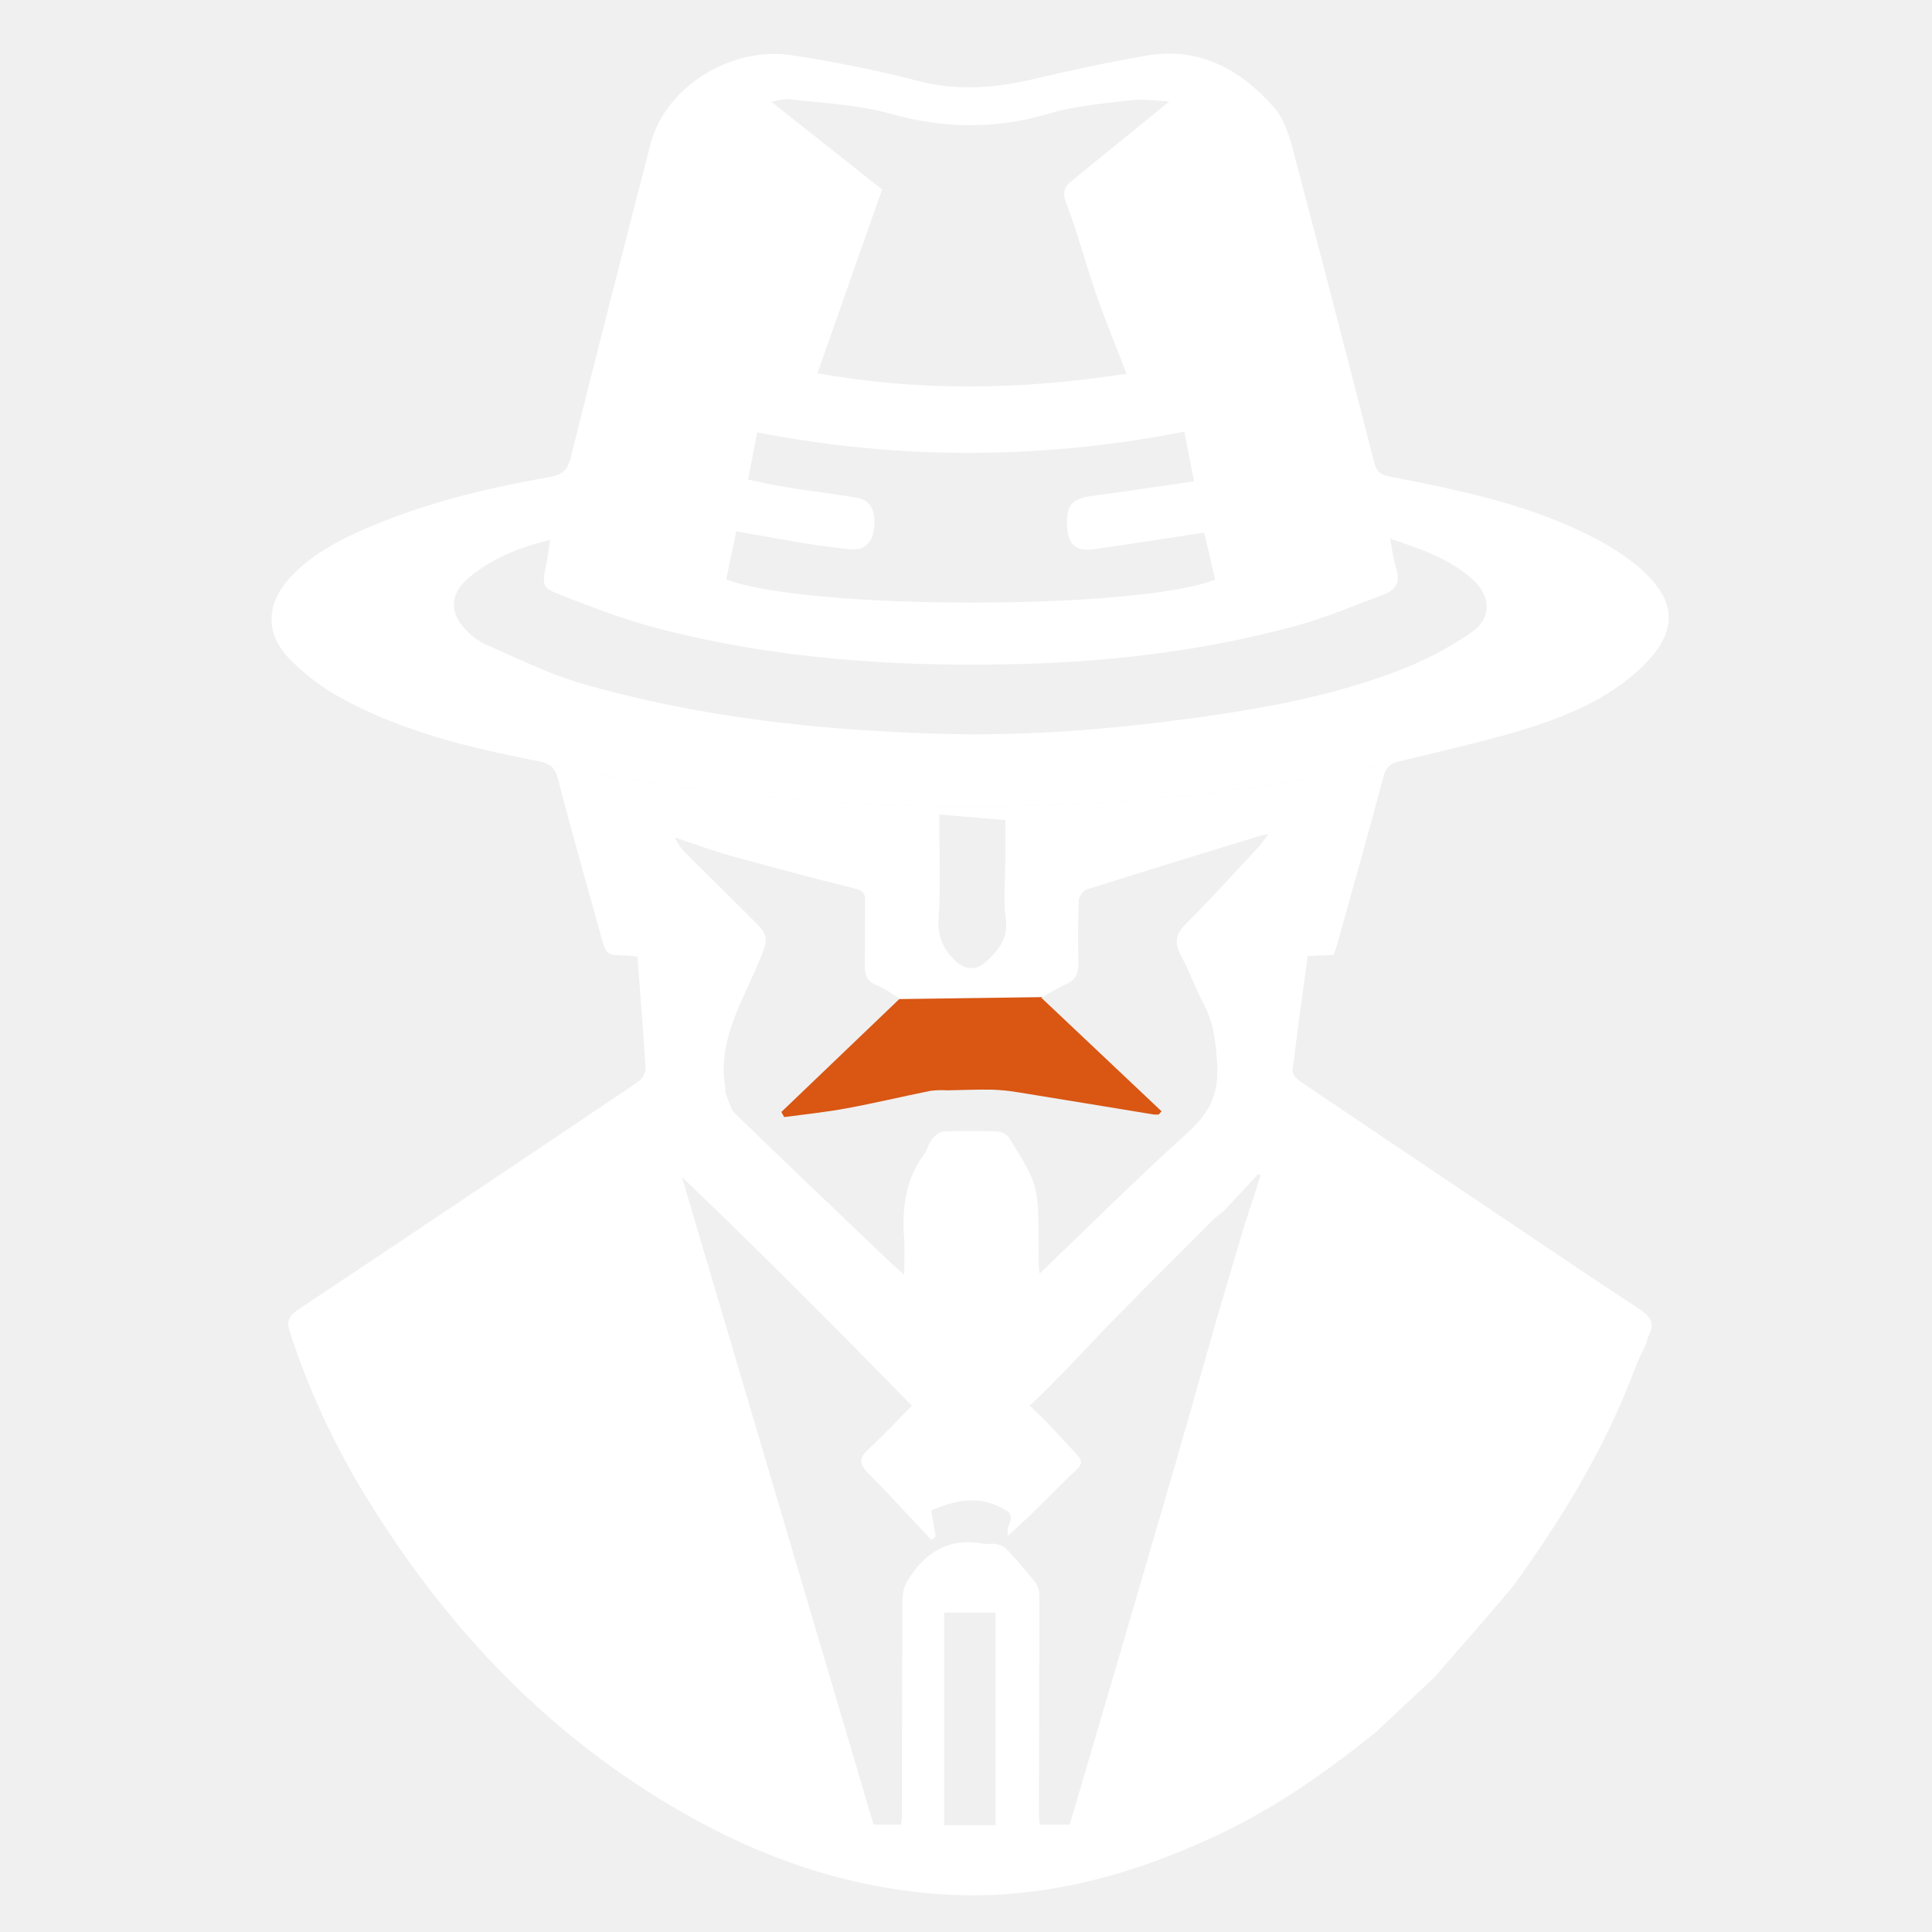
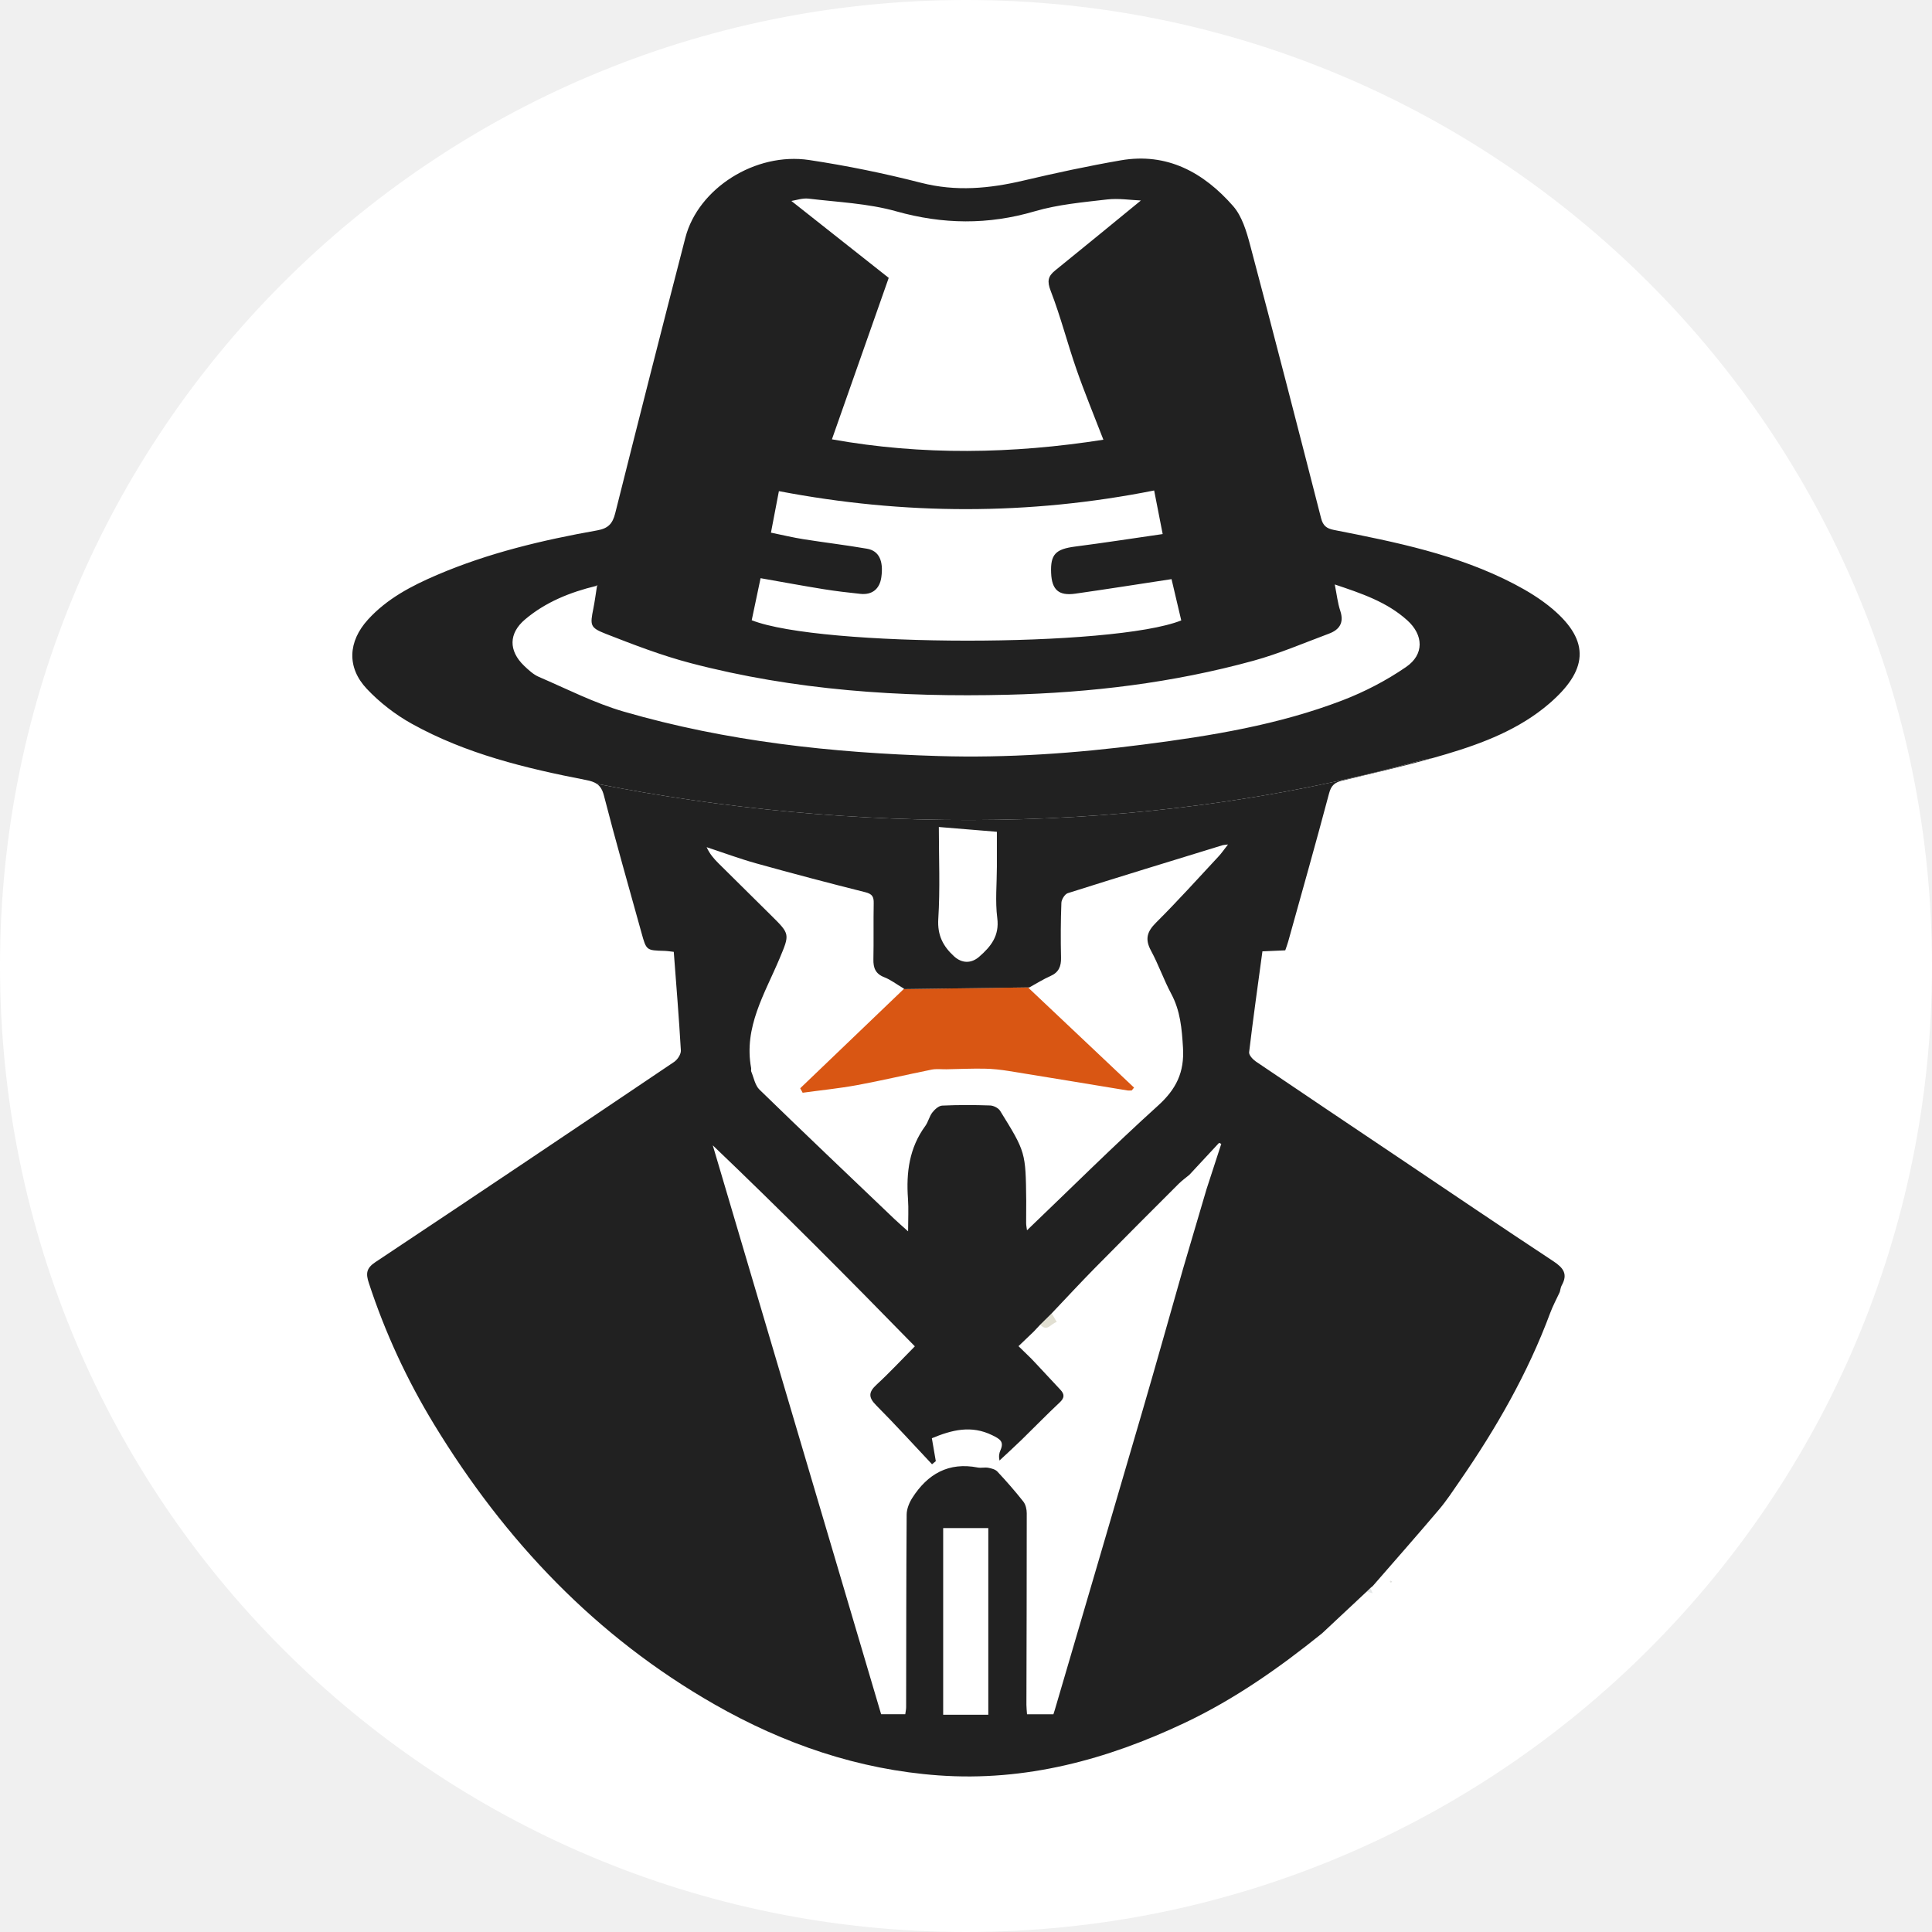
- <svg xmlns="http://www.w3.org/2000/svg" id="Layer_1" data-name="Layer 1" viewBox="0 0 700 700">
-   <defs>
-     <style>.cls-1{fill:#fff;}.cls-2{fill:#d95613;}</style>
-   </defs>
-   <path class="cls-1" d="M202.16,282.14c4.86,18.95,10.28,37.75,15.49,56.61,2,7.27,2,7.26,9.41,7.47,1.22,0,2.44.24,3.91.39,1,13.76,2.16,27.2,2.93,40.66.09,1.55-1.38,3.79-2.78,4.74q-61.5,41.46-123.22,82.58c-3.83,2.54-4,4.79-2.7,8.59a278.42,278.42,0,0,0,27,58.43C161.32,589.47,198.83,629.07,247.8,657c28.63,16.35,59.29,26.89,92.38,29.28,35.87,2.58,69.37-6.47,101.47-21.64,20.57-9.72,39.07-22.71,56.73-36.95l18.38-17.2,1.55-1.5c.32-.28.65-.55,1-.82,9.12-10.5,18.34-20.94,27.33-31.56,3.18-3.76,5.9-7.93,8.7-12,14.93-21.62,27.93-44.27,37.11-69,1.11-3,2.65-5.82,4-8.72a13.12,13.12,0,0,1,.8-2.76c2.6-4.63.7-7.19-3.4-9.9-21.44-14.12-42.69-28.54-64-42.86q-29.39-19.72-58.72-39.52c-1.28-.87-3-2.68-2.82-3.86,1.64-13.83,3.59-27.62,5.49-41.6l9.42-.42c.41-1.23.87-2.4,1.21-3.61,5.67-20.36,11.44-40.68,16.86-61.11.89-3.35,2.37-4.56,5.52-5.32,12.43-3,24.91-5.84,37.21-9.28-2.5.46-5.1,1-7.85,1.79-113.1,30.94-233.49,29.27-337,8.82C200.57,278.23,201.53,279.69,202.16,282.14ZM360.7,661.29H342.09v-77H360.7Zm90-216.76L441,477.3c-5.54,19.42-11,38.87-16.63,58.26q-18,61.88-36.26,123.71c-.18.59-.38,1.17-.58,1.81H376.67c-.09-1.4-.25-2.64-.24-3.87.05-26.34.15-52.68.13-79a8.28,8.28,0,0,0-1.41-4.83c-3.37-4.28-7-8.39-10.69-12.38a7.24,7.24,0,0,0-3.79-1.57c-1.39-.26-2.92.17-4.31-.1-12-2.35-20.7,2.67-27,12.5a13.76,13.76,0,0,0-2.34,6.86c-.2,26.5-.17,53-.22,79.49a22.63,22.63,0,0,1-.36,2.91H316.5q-34.81-117.63-69.44-234.66c28,26.79,55.57,54.45,83.35,82.91C325,514.75,320,520.15,314.64,525.1c-3.36,3.09-3.47,5.25-.19,8.55,7.88,7.91,15.38,16.19,23,24.32l1.56-1.29c-.53-3.11-1.07-6.22-1.63-9.44,8.28-3.44,16.28-5.5,24.95-1.23,3.15,1.56,4.93,2.61,3.32,6.21a6.51,6.51,0,0,0-.38,4.21c3-2.82,6.09-5.6,9.05-8.48,5.29-5.15,10.42-10.46,15.8-15.5,2-1.89,2-3.35.27-5.22-3.29-3.49-6.55-7-9.82-10.53l-2.31-2.43-5.15-5,6.2-5.93,2.77-2.93,4.73-4.69c5.94-6.24,11.79-12.57,17.83-18.71q17.18-17.46,34.54-34.72c1.35-1.35,2.93-2.46,4.4-3.69l12.25-13.19.91.42ZM340.08,333c.78-12.44.22-25,.22-37.88l23.94,2c0,4.91,0,9.67,0,14.43,0,7.06-.73,14.21.16,21.15,1,7.36-2.63,11.76-7.46,16-3.29,2.87-7.15,2.75-10.35-.17C342,344.31,339.65,339.79,340.08,333ZM264.9,310.1Q287.36,316.35,310,322c2.86.71,3.5,1.88,3.45,4.53-.15,7.71,0,15.42-.12,23.13-.08,3.57.86,6,4.48,7.4,2.64,1,5,2.84,8.17,4.74l-.17.15,51.86-.71c3.26-1.8,5.87-3.44,8.65-4.66,3.46-1.51,4.47-4,4.39-7.59-.17-7.54-.14-15.1.15-22.64.05-1.4,1.42-3.59,2.64-4,21.23-6.73,42.53-13.23,63.83-19.78a22.58,22.58,0,0,1,2.25-.31c-1.58,2-2.61,3.55-3.85,4.88-8.54,9.16-16.92,18.48-25.78,27.31-3.74,3.72-4.73,6.81-2.15,11.57,3.12,5.77,5.27,12.07,8.37,17.86,3.76,7,4.37,14.34,4.85,22.16.62,10.24-2.82,17.17-10.34,24-18.33,16.58-35.86,34-54,51.41a28.16,28.16,0,0,1-.35-2.95c0-3.05.07-6.1,0-9.15-.23-20.1-.19-20.12-10.77-37.19a5.82,5.82,0,0,0-4.14-2.21c-6.58-.22-13.17-.25-19.75.06-1.42.07-3.07,1.57-4.05,2.85-1.25,1.62-1.67,3.86-2.89,5.52-6.63,9-7.94,19.26-7.16,30.08.3,4.11.05,8.26.05,13.41-2.26-2-4-3.52-5.67-5.1-18.58-17.74-37.21-35.43-55.63-53.34-1.83-1.78-2.34-4.93-3.41-7.47-.17-.41,0-1-.05-1.43-3.12-16.9,5.66-30.71,11.74-45.21,4.22-10.07,4.29-10.05-3.33-17.59-7.3-7.23-14.63-14.44-21.91-21.69a22,22,0,0,1-4.85-6.61C251.3,305.68,258,308.19,264.9,310.1Z" />
-   <path class="cls-1" d="M536.14,268.47c2.75-.75,5.35-1.33,7.85-1.79q2.84-.8,5.64-1.62c15.26-4.54,30.22-10.3,42.47-20.87,15.52-13.37,17.39-25.46,1.2-39.1a86.12,86.12,0,0,0-15.69-10.19c-23.33-12.17-48.85-17.29-74.35-22.3-3.06-.6-4.51-1.74-5.31-4.86q-14.43-56.39-29.27-112.66c-1.49-5.63-3.33-11.88-7-16.08-12.13-13.82-27.19-22.18-46.39-18.84-13.41,2.33-26.75,5.19-40,8.32-14.09,3.33-27.92,4.63-42.3.93A467.24,467.24,0,0,0,286.83,20c-22.2-3.35-45.81,11.71-51.07,32Q221,108.84,206.81,165.77c-1.07,4.25-2.89,6.2-7.38,7-22.61,4-44.92,9.31-66.13,18.39-10.52,4.51-20.63,9.78-28.48,18.43-8.18,9-8.81,19.68-.46,28.54a77.42,77.42,0,0,0,18.45,14.34c22.41,12.49,47.11,18.42,72.05,23.28a11.54,11.54,0,0,1,4.3,1.54C302.65,297.74,423,299.41,536.14,268.47ZM286.59,36c12.07,1.45,24.47,1.95,36.07,5.21,19.3,5.43,37.94,5.66,57.18,0,9.6-2.82,19.82-3.71,29.84-4.89,4.75-.56,9.66.25,14,.42C411.74,46.42,400.07,56,388.3,65.54c-3,2.44-3.39,4.47-1.85,8.45,4.09,10.59,6.9,21.67,10.64,32.41,3.31,9.53,7.19,18.87,11.08,29-37.61,5.87-74.69,6.51-112-.16l23.42-66.6L279.48,36.89C281.47,36.6,284.11,35.65,286.59,36ZM266.77,192.51c8.92,1.56,17.4,3.14,25.92,4.51,5.06.82,10.16,1.42,15.26,2,4.85.51,7.95-2,8.63-6.84.95-6.76-.94-10.93-5.91-11.79-8.69-1.5-17.45-2.53-26.16-3.92-4.39-.7-8.72-1.74-13.46-2.71,1.13-5.91,2.17-11.35,3.28-17.11a399.85,399.85,0,0,0,154.77-.27c1.14,5.82,2.26,11.55,3.52,18-12.32,1.78-24.16,3.62-36,5.15-8.12,1-10.3,3.19-10,10.89.28,6.94,3.12,9.53,9.94,8.56,13-1.86,26-3.91,39.73-6,1.29,5.49,2.65,11.3,4,17-27.9,11.18-148.85,11.11-177.16-.08C264.29,204.24,265.5,198.53,266.77,192.51Zm73.42,73.35c-43.93-1.32-87.47-6-129.8-18.32-12.06-3.5-23.46-9.34-35.06-14.33a22.06,22.06,0,0,1-6.12-4.61c-6.41-6.17-6.39-13.34.43-19.1,8.48-7.16,18.57-11.2,29.27-13.79l.59-.36-.25.72c-.48,3-.86,6-1.46,9-1.37,6.82-1.42,7.84,5.08,10.38,11.48,4.49,23.06,9,35,12.09,42.9,11.26,86.72,14.15,130.88,13.07,34.3-.84,68.2-4.91,101.33-14,10.61-2.92,20.83-7.32,31.18-11.18,4.33-1.61,6.27-4.49,4.65-9.39-1.09-3.31-1.46-6.85-2.28-10.89,10.93,3.66,21.45,7.16,29.91,14.78,6.73,6.07,7.06,14.07-.49,19.26a127.11,127.11,0,0,1-26.26,13.76c-26.37,10.12-54.12,14.64-82,18.22C396.7,264.74,368.5,266.71,340.19,265.86Z" />
-   <path class="cls-2" d="M284.13,404.74c7.53-1,15.11-1.79,22.57-3.17,10.24-1.89,20.38-4.32,30.59-6.37a35.48,35.48,0,0,1,6.11-.15c5.26-.1,10.52-.34,15.77-.25a69.39,69.39,0,0,1,9.95,1c16.3,2.62,32.59,5.34,48.88,8a11.3,11.3,0,0,0,1.84,0l1-1.17-43.55-41.13.39-.22-51.86.71L283.1,402.89Z" />
+ <svg xmlns="http://www.w3.org/2000/svg" version="1.1" id="Layer_1" x="0px" y="0px" viewBox="0 0 700 700" style="enable-background:new 0 0 700 700;" xml:space="preserve">
+   <style type="text/css">
+ 	.st0{display:none;}
+ 	.st1{fill:#FFFFFF;}
+ 	.st2{display:none;fill:#212121;}
+ 	.st3{fill:#E5E5DC;}
+ 	.st4{fill:#E1DFD2;}
+ 	.st5{fill:#E4E7E7;}
+ 	.st6{fill:#E0DED1;}
+ 	.st7{fill:#E2E2DF;}
+ 	.st8{fill:none;}
+ 	.st9{fill:#D95613;}
+ 	.st10{fill:#E9E9E9;}
+ 	.st11{fill:#212121;}
+ </style>
+   <rect class="st0" width="700" height="700" />
+   <circle class="st1" cx="350" cy="350" r="350" />
+   <g>
+     <path class="st3" d="M567.43,469.8c-0.28-0.56-0.56-1.12-0.84-1.69C566.87,468.68,567.15,469.24,567.43,469.8z" />
+     <path class="st4" d="M381.05,475.84c0.54,0.93,1.08,1.85,1.83,3.15c-2.16,0.55-3.41,3.74-5.98,0.96   C378.28,478.58,379.67,477.21,381.05,475.84z" />
+     <path class="st5" d="M496.52,575.36c0.27,0.63,0.55,1.27,0.82,1.9c-0.73-0.19-1.45-0.38-2.18-0.58   C495.62,576.24,496.07,575.8,496.52,575.36z" />
+     <path class="st6" d="M215.96,212.31c0.17-0.11,0.34-0.21,0.51-0.32c-0.07,0.21-0.14,0.42-0.21,0.64   C216.16,212.52,216.06,212.41,215.96,212.31z" />
+     <path class="st7" d="M507.32,573.95c1.13-1.13,2.26-2.26,3.38-3.38C509.58,571.7,508.45,572.82,507.32,573.95z" />
+     <path class="st7" d="M504.39,572.98c-0.14,0.18-0.27,0.36-0.41,0.54c-0.15-0.17-0.31-0.33-0.42-0.52c-0.03-0.04,0.16-0.3,0.2-0.28   C503.97,572.77,504.18,572.88,504.39,572.98z" />
+     <g>
+       <path class="st8" d="M345.69,346.51c2.8,2.57,6.2,2.67,9.09,0.15c4.24-3.7,7.39-7.56,6.56-14.02c-0.78-6.1-0.15-12.38-0.14-18.58    c0-4.18,0-8.36,0-12.68c-7.08-0.58-13.66-1.12-21.03-1.73c0,11.35,0.49,22.35-0.2,33.28    C339.59,338.87,341.69,342.84,345.69,346.51z" />
+       <path class="st8" d="M341.73,621.28c5.64,0,11.04,0,16.35,0c0-22.73,0-45.17,0-67.62c-5.58,0-10.77,0-16.35,0    C341.73,576.48,341.73,598.8,341.73,621.28z" />
+       <path class="st8" d="M430.92,425.66c-1.29,1.07-2.68,2.06-3.86,3.24c-10.14,10.14-20.29,20.27-30.34,30.49    c-5.31,5.39-10.45,10.96-15.66,16.44c-1.39,1.37-2.77,2.74-4.16,4.11c-0.81,0.86-1.62,1.72-2.43,2.58    c-1.77,1.7-3.55,3.39-5.45,5.21c1.74,1.7,3.13,3.05,4.52,4.4c0.68,0.71,1.35,1.42,2.03,2.14c2.88,3.08,5.74,6.18,8.63,9.25    c1.54,1.64,1.53,2.93-0.24,4.59c-4.73,4.43-9.24,9.09-13.88,13.61c-2.6,2.53-5.3,4.97-7.95,7.45c-0.33-1.61-0.11-2.7,0.34-3.7    c1.41-3.16-0.15-4.09-2.92-5.45c-7.62-3.76-14.65-1.94-21.92,1.07c0.49,2.83,0.96,5.57,1.43,8.3c-0.46,0.38-0.92,0.75-1.37,1.13    c-6.72-7.14-13.32-14.41-20.23-21.36c-2.88-2.9-2.79-4.79,0.16-7.5c4.74-4.35,9.12-9.09,13.85-13.87    c-24.4-25-48.58-49.3-73.22-72.83c20.31,68.62,40.61,137.24,61,206.13c2.74,0,5.66,0,8.74,0c0.12-0.91,0.31-1.73,0.32-2.55    c0.04-23.28,0.02-46.55,0.19-69.83c0.01-2.03,0.94-4.28,2.06-6.03c5.53-8.64,13.13-13.05,23.7-10.98    c1.22,0.24,2.57-0.14,3.79,0.09c1.17,0.22,2.57,0.57,3.32,1.38c3.26,3.5,6.44,7.11,9.4,10.87c0.85,1.08,1.24,2.81,1.24,4.25    c0.01,23.14-0.07,46.27-0.12,69.41c0,1.08,0.14,2.17,0.22,3.4c3.33,0,6.39,0,9.56,0c0.18-0.56,0.36-1.08,0.51-1.6    c10.63-36.22,21.29-72.43,31.86-108.67c4.97-17.03,9.75-34.11,14.61-51.17c2.83-9.6,5.66-19.19,8.49-28.79    c1.78-5.48,3.56-10.96,5.34-16.44c-0.27-0.12-0.53-0.25-0.8-0.37C438.09,417.93,434.5,421.8,430.92,425.66z" />
+       <path class="st8" d="M414.35,269.78c24.48-3.14,48.86-7.11,72.02-16c8.07-3.09,15.95-7.2,23.06-12.09    c6.63-4.55,6.35-11.58,0.43-16.91c-7.43-6.7-16.67-9.77-26.27-12.99c0.72,3.55,1.04,6.66,2,9.57c1.42,4.3-0.28,6.83-4.09,8.25    c-9.09,3.39-18.06,7.26-27.39,9.82c-29.1,8-58.88,11.58-89.01,12.32c-38.8,0.95-77.29-1.59-114.97-11.48    c-10.45-2.74-20.62-6.67-30.71-10.61c-5.71-2.23-5.67-3.13-4.46-9.12c0.52-2.61,0.86-5.26,1.28-7.9c0.07-0.21,0.14-0.42,0.21-0.63    c-0.17,0.11-0.34,0.21-0.51,0.32c-9.4,2.28-18.26,5.83-25.71,12.12c-5.99,5.06-6.01,11.36-0.38,16.78    c1.61,1.55,3.37,3.19,5.38,4.05c10.19,4.39,20.2,9.52,30.79,12.59c37.19,10.79,75.43,14.93,114.02,16.09    C364.93,274.68,389.7,272.95,414.35,269.78z" />
+       <path class="st8" d="M301.43,159.17c32.75,5.86,65.32,5.3,98.36,0.14c-3.42-8.88-6.83-17.08-9.74-25.45    c-3.28-9.44-5.75-19.17-9.35-28.47c-1.35-3.5-1.02-5.28,1.63-7.42c10.33-8.35,20.59-16.79,31.05-25.34    c-3.78-0.15-8.1-0.86-12.27-0.37c-8.79,1.04-17.78,1.82-26.21,4.29c-16.89,4.96-33.27,4.76-50.23-0.01    c-10.19-2.87-21.07-3.3-31.68-4.58c-2.18-0.26-4.5,0.57-6.24,0.83c11.99,9.47,23.83,18.83,35.27,27.87    C314.9,120.88,308.24,139.8,301.43,159.17z" />
+       <path class="st8" d="M427.98,224.81c-1.18-5.03-2.39-10.14-3.52-14.96c-12.07,1.83-23.47,3.64-34.9,5.27    c-5.99,0.85-8.49-1.42-8.73-7.52c-0.27-6.76,1.64-8.64,8.77-9.56c10.43-1.35,20.83-2.96,31.65-4.52    c-1.11-5.65-2.09-10.68-3.09-15.79c-45.5,9.04-90.59,8.91-135.96,0.24c-0.97,5.06-1.88,9.84-2.88,15.04    c4.16,0.85,7.97,1.76,11.82,2.38c7.65,1.22,15.35,2.13,22.98,3.44c4.37,0.75,6.03,4.42,5.19,10.35c-0.6,4.22-3.32,6.46-7.57,6.01    c-4.48-0.47-8.96-0.99-13.41-1.71c-7.48-1.21-14.93-2.59-22.77-3.97c-1.12,5.29-2.17,10.31-3.21,15.25    C297.22,234.57,403.47,234.63,427.98,224.81z" />
+       <path class="st9" d="M290.82,395.92c6.61-0.91,13.27-1.57,19.83-2.78c8.99-1.66,17.9-3.79,26.87-5.59    c1.73-0.35,3.58-0.1,5.37-0.13c4.62-0.09,9.24-0.3,13.85-0.22c2.92,0.05,5.85,0.38,8.74,0.84c14.32,2.3,28.63,4.69,42.94,7.04    c0.53,0.09,1.08,0.01,1.62,0.01c0.28-0.34,0.57-0.68,0.85-1.03c-12.57-11.88-25.15-23.76-38.25-36.13    c0.12-0.06,0.22-0.13,0.34-0.19l-45.55,0.62c-12.69,12.16-25.09,24.05-37.5,35.94C290.22,394.84,290.52,395.38,290.82,395.92z" />
+     </g>
+   </g>
+   <g>
+     <path class="st8" d="M301.43,159.17c32.75,5.86,65.32,5.3,98.36,0.14c-3.42-8.88-6.83-17.08-9.74-25.45   c-3.28-9.44-5.75-19.17-9.35-28.47c-1.35-3.5-1.02-5.28,1.63-7.42c10.33-8.35,20.59-16.79,31.05-25.34   c-3.78-0.15-8.1-0.86-12.27-0.37c-8.79,1.04-17.78,1.82-26.21,4.29c-16.89,4.96-33.27,4.76-50.23-0.01   c-10.19-2.87-21.07-3.3-31.68-4.58c-2.18-0.26-4.5,0.57-6.24,0.83c11.99,9.47,23.83,18.83,35.27,27.87   C314.9,120.88,308.24,139.8,301.43,159.17z" />
+     <path class="st8" d="M486.37,253.78c8.07-3.09,15.95-7.2,23.06-12.09c6.63-4.55,6.35-11.58,0.43-16.91   c-7.43-6.7-16.67-9.77-26.27-12.99c0.72,3.55,1.04,6.66,2,9.57c1.42,4.3-0.28,6.83-4.09,8.25c-9.09,3.39-18.06,7.26-27.39,9.82   c-29.1,8-58.88,11.58-89.01,12.32c-38.8,0.95-77.29-1.59-114.97-11.48c-10.45-2.74-20.62-6.67-30.71-10.61   c-5.71-2.23-5.67-3.13-4.46-9.12c0.52-2.61,0.86-5.26,1.28-7.9c0.07-0.21,0.14-0.42,0.21-0.63c-0.17,0.11-0.34,0.21-0.51,0.32   c-9.4,2.28-18.26,5.83-25.71,12.12c-5.99,5.06-6.01,11.36-0.38,16.78c1.61,1.55,3.37,3.19,5.38,4.05   c10.19,4.39,20.2,9.52,30.79,12.59c37.19,10.79,75.43,14.93,114.02,16.09c24.87,0.75,49.64-0.98,74.29-4.15   C438.83,266.64,463.21,262.67,486.37,253.78z" />
+     <path class="st8" d="M427.98,224.81c-1.18-5.03-2.39-10.14-3.52-14.96c-12.07,1.83-23.47,3.64-34.9,5.27   c-5.99,0.85-8.49-1.42-8.73-7.52c-0.27-6.76,1.64-8.64,8.77-9.56c10.43-1.35,20.83-2.96,31.65-4.52   c-1.11-5.65-2.09-10.68-3.09-15.79c-45.5,9.04-90.59,8.91-135.96,0.24c-0.97,5.06-1.88,9.84-2.88,15.04   c4.16,0.85,7.97,1.76,11.82,2.38c7.65,1.22,15.35,2.13,22.98,3.44c4.37,0.75,6.03,4.42,5.19,10.35c-0.6,4.22-3.32,6.46-7.57,6.01   c-4.48-0.47-8.96-0.99-13.41-1.71c-7.48-1.21-14.93-2.59-22.77-3.97c-1.12,5.29-2.17,10.31-3.21,15.25   C297.22,234.57,403.47,234.63,427.98,224.81z" />
+     <path class="st11" d="M512.19,276.23c2.41-0.66,4.7-1.17,6.9-1.57c1.65-0.46,3.31-0.94,4.95-1.43c13.4-3.99,26.54-9.05,37.31-18.33   c13.62-11.75,15.27-22.36,1.05-34.35c-4.16-3.51-8.94-6.43-13.78-8.96c-20.5-10.69-42.91-15.18-65.31-19.58   c-2.69-0.53-3.96-1.53-4.66-4.27c-8.46-33.02-16.96-66.03-25.71-98.97c-1.31-4.94-2.93-10.43-6.17-14.12   c-10.65-12.14-23.88-19.48-40.74-16.55c-11.78,2.05-23.5,4.56-35.15,7.31c-12.38,2.92-24.53,4.06-37.16,0.82   c-13.34-3.42-26.91-6.2-40.53-8.25c-19.51-2.94-40.24,10.29-44.86,28.11c-8.62,33.27-17.07,66.58-25.44,99.92   c-0.94,3.73-2.54,5.45-6.48,6.15c-19.86,3.53-39.46,8.18-58.09,16.16c-9.24,3.96-18.12,8.59-25.02,16.19   c-7.18,7.91-7.73,17.29-0.4,25.07c4.65,4.93,10.28,9.3,16.21,12.6c19.69,10.97,41.38,16.18,63.3,20.45   c1.55,0.3,2.79,0.68,3.78,1.35C307.09,301.94,412.84,303.4,512.19,276.23z M292.98,71.97c10.6,1.28,21.49,1.71,31.68,4.58   c16.96,4.77,33.34,4.97,50.23,0.01c8.44-2.48,17.42-3.26,26.21-4.29c4.17-0.49,8.49,0.22,12.27,0.37   c-10.45,8.55-20.71,16.99-31.05,25.34c-2.65,2.14-2.98,3.92-1.63,7.42c3.6,9.3,6.06,19.04,9.35,28.47   c2.91,8.37,6.32,16.57,9.74,25.45c-33.04,5.16-65.61,5.72-98.36-0.14c6.82-19.38,13.47-38.3,20.58-58.5   c-11.44-9.04-23.28-18.4-35.27-27.87C288.48,72.54,290.8,71.71,292.98,71.97z M275.57,209.49c7.83,1.38,15.29,2.76,22.77,3.97   c4.45,0.72,8.93,1.24,13.41,1.71c4.26,0.45,6.98-1.79,7.57-6.01c0.84-5.94-0.82-9.6-5.19-10.35c-7.63-1.32-15.33-2.23-22.98-3.44   c-3.85-0.61-7.66-1.53-11.82-2.38c0.99-5.19,1.91-9.97,2.88-15.04c45.36,8.67,90.46,8.8,135.96-0.24c1,5.12,1.99,10.15,3.09,15.79   c-10.82,1.56-21.22,3.18-31.65,4.52c-7.14,0.92-9.05,2.8-8.77,9.56c0.24,6.1,2.74,8.37,8.73,7.52c11.42-1.63,22.82-3.43,34.9-5.27   c1.13,4.82,2.34,9.92,3.52,14.96c-24.51,9.82-130.76,9.76-155.63-0.07C273.39,219.8,274.45,214.78,275.57,209.49z M340.06,273.93   c-38.59-1.16-76.83-5.3-114.02-16.09c-10.59-3.07-20.6-8.2-30.79-12.59c-2.01-0.86-3.76-2.5-5.38-4.05   c-5.63-5.42-5.61-11.72,0.38-16.78c7.45-6.29,16.31-9.84,25.71-12.12c0.17-0.11,0.34-0.21,0.51-0.32   c-0.07,0.21-0.14,0.42-0.21,0.63c-0.42,2.64-0.76,5.28-1.28,7.9c-1.2,6-1.25,6.89,4.46,9.12c10.08,3.94,20.26,7.87,30.71,10.61   c37.68,9.89,76.18,12.44,114.97,11.48c30.13-0.74,59.91-4.32,89.01-12.32c9.33-2.56,18.3-6.43,27.39-9.82   c3.8-1.42,5.51-3.95,4.09-8.25c-0.96-2.9-1.28-6.01-2-9.57c9.6,3.22,18.84,6.29,26.27,12.99c5.91,5.33,6.2,12.36-0.43,16.91   c-7.11,4.89-15,9-23.06,12.09c-23.17,8.89-47.54,12.86-72.02,16C389.7,272.95,364.93,274.68,340.06,273.93z" />
+     <path class="st8" d="M345.69,346.51c2.8,2.57,6.2,2.67,9.09,0.15c4.24-3.7,7.39-7.56,6.56-14.02c-0.78-6.1-0.15-12.38-0.14-18.58   c0-4.18,0-8.36,0-12.68c-7.08-0.58-13.66-1.12-21.03-1.73c0,11.35,0.49,22.35-0.2,33.28C339.59,338.87,341.69,342.84,345.69,346.51   z" />
+     <path class="st8" d="M279.52,331.8c6.69,6.63,6.63,6.61,2.92,15.46c-5.34,12.74-13.06,24.87-10.31,39.71   c0.08,0.41-0.11,0.9,0.04,1.26c0.94,2.23,1.39,5,2.99,6.56c16.18,15.73,32.54,31.27,48.86,46.85c1.46,1.39,3,2.7,4.98,4.49   c0-4.52,0.22-8.17-0.04-11.79c-0.69-9.5,0.46-18.48,6.29-26.42c1.07-1.45,1.44-3.43,2.53-4.85c0.86-1.12,2.32-2.45,3.57-2.5   c5.77-0.27,11.57-0.25,17.35-0.05c1.26,0.04,2.99,0.91,3.64,1.94c9.29,14.99,9.26,15.01,9.46,32.66c0.03,2.68-0.05,5.36-0.03,8.04   c0.01,0.85,0.2,1.7,0.31,2.59c15.94-15.26,31.34-30.59,47.45-45.15c6.6-5.97,9.62-12.06,9.07-21.05   c-0.42-6.87-0.96-13.3-4.25-19.47c-2.72-5.08-4.61-10.62-7.36-15.68c-2.27-4.18-1.39-6.9,1.89-10.17   c7.79-7.76,15.15-15.95,22.65-23.99c1.09-1.17,1.99-2.51,3.38-4.28c-1.2,0.16-1.61,0.16-1.98,0.27   c-18.7,5.75-37.42,11.46-56.07,17.37c-1.07,0.34-2.27,2.26-2.32,3.49c-0.25,6.62-0.27,13.26-0.13,19.89   c0.07,3.17-0.82,5.33-3.86,6.66c-2.44,1.07-4.73,2.51-7.6,4.1l-45.55,0.62c0.05-0.05,0.1-0.09,0.14-0.14   c-2.81-1.67-4.85-3.27-7.17-4.16c-3.18-1.23-4-3.37-3.94-6.5c0.14-6.77-0.03-13.55,0.11-20.32c0.05-2.33-0.52-3.36-3.03-3.98   c-13.24-3.31-26.45-6.81-39.6-10.47c-6.05-1.68-11.95-3.89-17.91-5.86c1.09,2.4,2.61,4.17,4.26,5.81   C266.67,319.12,273.11,325.45,279.52,331.8z" />
+     <path class="st8" d="M341.73,621.28c5.64,0,11.04,0,16.35,0c0-22.73,0-45.17,0-67.62c-5.58,0-10.77,0-16.35,0   C341.73,576.48,341.73,598.8,341.73,621.28z" />
+     <path class="st8" d="M430.92,425.66c-1.29,1.07-2.68,2.06-3.86,3.24c-10.14,10.14-20.29,20.27-30.34,30.49   c-5.31,5.39-10.45,10.96-15.66,16.44c-1.39,1.37-2.77,2.74-4.16,4.11c-0.81,0.86-1.62,1.72-2.43,2.58   c-1.77,1.7-3.55,3.39-5.45,5.21c1.74,1.7,3.13,3.05,4.52,4.4c0.68,0.71,1.35,1.42,2.03,2.14c2.88,3.08,5.74,6.18,8.63,9.25   c1.54,1.64,1.53,2.93-0.24,4.59c-4.73,4.43-9.24,9.09-13.88,13.61c-2.6,2.53-5.3,4.97-7.95,7.45c-0.33-1.61-0.11-2.7,0.34-3.7   c1.41-3.16-0.15-4.09-2.92-5.45c-7.62-3.76-14.65-1.94-21.92,1.07c0.49,2.83,0.96,5.57,1.43,8.3c-0.46,0.38-0.92,0.75-1.37,1.13   c-6.72-7.14-13.32-14.41-20.23-21.36c-2.88-2.9-2.79-4.79,0.16-7.5c4.74-4.35,9.12-9.09,13.85-13.87   c-24.4-25-48.58-49.3-73.22-72.83c20.31,68.62,40.61,137.24,61,206.13c2.74,0,5.66,0,8.74,0c0.12-0.91,0.31-1.73,0.32-2.55   c0.04-23.28,0.02-46.55,0.19-69.83c0.01-2.03,0.94-4.28,2.06-6.03c5.53-8.64,13.13-13.05,23.7-10.98c1.22,0.24,2.57-0.14,3.79,0.09   c1.17,0.22,2.57,0.57,3.32,1.38c3.26,3.5,6.44,7.11,9.4,10.87c0.85,1.08,1.24,2.81,1.24,4.25c0.01,23.14-0.07,46.27-0.12,69.41   c0,1.08,0.14,2.17,0.22,3.4c3.33,0,6.39,0,9.56,0c0.18-0.56,0.36-1.08,0.51-1.6c10.63-36.22,21.29-72.43,31.86-108.67   c4.97-17.03,9.75-34.11,14.61-51.17c2.83-9.6,5.66-19.19,8.49-28.79c1.78-5.48,3.56-10.96,5.34-16.44   c-0.27-0.12-0.53-0.25-0.8-0.37C438.09,417.93,434.5,421.8,430.92,425.66z" />
+     <path class="st11" d="M218.81,288.23c4.27,16.64,9.03,33.16,13.61,49.73c1.77,6.39,1.76,6.38,8.26,6.56   c1.07,0.03,2.14,0.21,3.44,0.35c0.91,12.09,1.89,23.89,2.57,35.72c0.08,1.36-1.21,3.33-2.44,4.16   c-36.01,24.28-72.06,48.51-108.24,72.54c-3.36,2.23-3.47,4.21-2.38,7.54c5.9,18.04,13.83,35.14,23.69,51.33   c25.61,42.04,58.56,76.83,101.58,101.38c25.15,14.36,52.08,23.62,81.15,25.72c31.51,2.27,60.94-5.68,89.13-19.01   c18.07-8.54,34.32-19.95,49.83-32.46c5.38-5.04,10.76-10.07,16.15-15.11c0.45-0.44,0.91-0.88,1.36-1.32   c0.29-0.24,0.57-0.48,0.86-0.71c8.02-9.23,16.11-18.39,24.01-27.72c2.8-3.3,5.18-6.97,7.65-10.54   c13.11-18.99,24.53-38.89,32.6-60.61c0.97-2.62,2.32-5.11,3.5-7.66c0.23-0.81,0.31-1.71,0.71-2.42c2.28-4.07,0.61-6.32-2.99-8.7   c-18.83-12.41-37.5-25.07-56.22-37.65c-17.2-11.56-34.42-23.09-51.58-34.72c-1.12-0.76-2.6-2.35-2.48-3.39   c1.44-12.15,3.16-24.26,4.82-36.55c2.77-0.12,5.43-0.24,8.27-0.36c0.36-1.08,0.77-2.11,1.06-3.17   c4.98-17.88,10.05-35.74,14.81-53.68c0.78-2.95,2.08-4.01,4.85-4.67c10.92-2.63,21.88-5.13,32.69-8.15c-2.2,0.4-4.49,0.92-6.9,1.57   c-99.35,27.17-205.11,25.71-296.01,7.74C217.42,284.8,218.26,286.08,218.81,288.23z M358.08,621.28c-5.31,0-10.71,0-16.35,0   c0-22.48,0-44.8,0-67.62c5.58,0,10.77,0,16.35,0C358.08,576.12,358.08,598.56,358.08,621.28z M437.14,430.88   c-2.83,9.6-5.66,19.19-8.49,28.79c-4.86,17.06-9.64,34.14-14.61,51.17c-10.57,36.24-21.23,72.45-31.86,108.67   c-0.15,0.52-0.33,1.03-0.51,1.6c-3.17,0-6.23,0-9.56,0c-0.08-1.23-0.22-2.32-0.22-3.4c0.05-23.14,0.13-46.27,0.12-69.41   c0-1.43-0.38-3.16-1.24-4.25c-2.96-3.76-6.13-7.37-9.4-10.87c-0.75-0.81-2.15-1.16-3.32-1.38c-1.23-0.23-2.57,0.15-3.79-0.09   c-10.57-2.06-18.18,2.35-23.7,10.98c-1.12,1.75-2.04,4-2.06,6.03c-0.17,23.28-0.14,46.55-0.19,69.83c0,0.82-0.2,1.64-0.32,2.55   c-3.08,0-6,0-8.74,0c-20.39-68.89-40.69-137.51-61-206.13c24.64,23.53,48.82,47.83,73.22,72.83c-4.73,4.77-9.12,9.51-13.85,13.87   c-2.95,2.71-3.05,4.6-0.16,7.5c6.91,6.95,13.51,14.22,20.23,21.36c0.46-0.38,0.92-0.75,1.37-1.13c-0.47-2.73-0.94-5.47-1.43-8.3   c7.27-3.02,14.29-4.83,21.92-1.07c2.77,1.36,4.33,2.29,2.92,5.45c-0.44,0.99-0.66,2.09-0.34,3.7c2.65-2.48,5.35-4.92,7.95-7.45   c4.64-4.52,9.15-9.18,13.88-13.61c1.77-1.66,1.78-2.95,0.24-4.59c-2.89-3.07-5.76-6.16-8.63-9.25c-0.68-0.71-1.35-1.42-2.03-2.14   c-1.39-1.35-2.78-2.7-4.52-4.4c1.9-1.82,3.68-3.52,5.45-5.21c0.81-0.86,1.62-1.72,2.43-2.58c1.39-1.37,2.77-2.74,4.16-4.11   c5.22-5.49,10.35-11.05,15.66-16.44c10.06-10.22,20.2-20.36,30.34-30.49c1.18-1.18,2.57-2.16,3.86-3.24   c3.59-3.86,7.18-7.73,10.77-11.59c0.27,0.12,0.53,0.25,0.8,0.37C440.7,419.92,438.92,425.4,437.14,430.88z M339.96,332.92   c0.69-10.92,0.2-21.92,0.2-33.28c7.38,0.61,13.95,1.14,21.03,1.73c0,4.32,0,8.5,0,12.68c-0.01,6.2-0.64,12.48,0.14,18.58   c0.83,6.46-2.32,10.32-6.56,14.02c-2.89,2.52-6.28,2.42-9.09-0.15C341.69,342.84,339.59,338.87,339.96,332.92z M273.93,312.8   c13.15,3.66,26.36,7.15,39.6,10.47c2.51,0.63,3.08,1.65,3.03,3.98c-0.13,6.77,0.03,13.55-0.11,20.32c-0.07,3.13,0.76,5.27,3.94,6.5   c2.32,0.9,4.36,2.5,7.17,4.16c-0.05,0.05-0.1,0.09-0.14,0.14l45.55-0.62c2.86-1.58,5.16-3.03,7.6-4.1c3.04-1.33,3.93-3.5,3.86-6.66   c-0.15-6.63-0.12-13.27,0.13-19.89c0.05-1.23,1.25-3.15,2.32-3.49c18.65-5.91,37.37-11.62,56.07-17.37   c0.37-0.11,0.78-0.11,1.98-0.27c-1.39,1.77-2.29,3.11-3.38,4.28c-7.5,8.05-14.86,16.24-22.65,23.99   c-3.28,3.26-4.15,5.98-1.89,10.17c2.75,5.07,4.64,10.6,7.36,15.68c3.3,6.17,3.83,12.6,4.25,19.47c0.55,8.99-2.47,15.08-9.07,21.05   c-16.1,14.56-31.51,29.89-47.45,45.15c-0.11-0.89-0.3-1.74-0.31-2.59c-0.03-2.68,0.06-5.36,0.03-8.04   c-0.2-17.65-0.17-17.67-9.46-32.66c-0.64-1.03-2.38-1.9-3.64-1.94c-5.78-0.2-11.57-0.22-17.35,0.05c-1.25,0.06-2.7,1.38-3.57,2.5   c-1.1,1.42-1.47,3.39-2.53,4.85c-5.83,7.95-6.98,16.92-6.29,26.42c0.26,3.61,0.04,7.26,0.04,11.79c-1.99-1.79-3.52-3.1-4.98-4.49   c-16.32-15.58-32.69-31.12-48.86-46.85c-1.61-1.56-2.06-4.33-2.99-6.56c-0.15-0.36,0.03-0.85-0.04-1.26   c-2.75-14.84,4.97-26.98,10.31-39.71c3.71-8.85,3.77-8.83-2.92-15.46c-6.41-6.35-12.85-12.68-19.25-19.05   c-1.65-1.64-3.18-3.41-4.26-5.81C261.98,308.91,267.88,311.11,273.93,312.8z" />
+   </g>
</svg>
